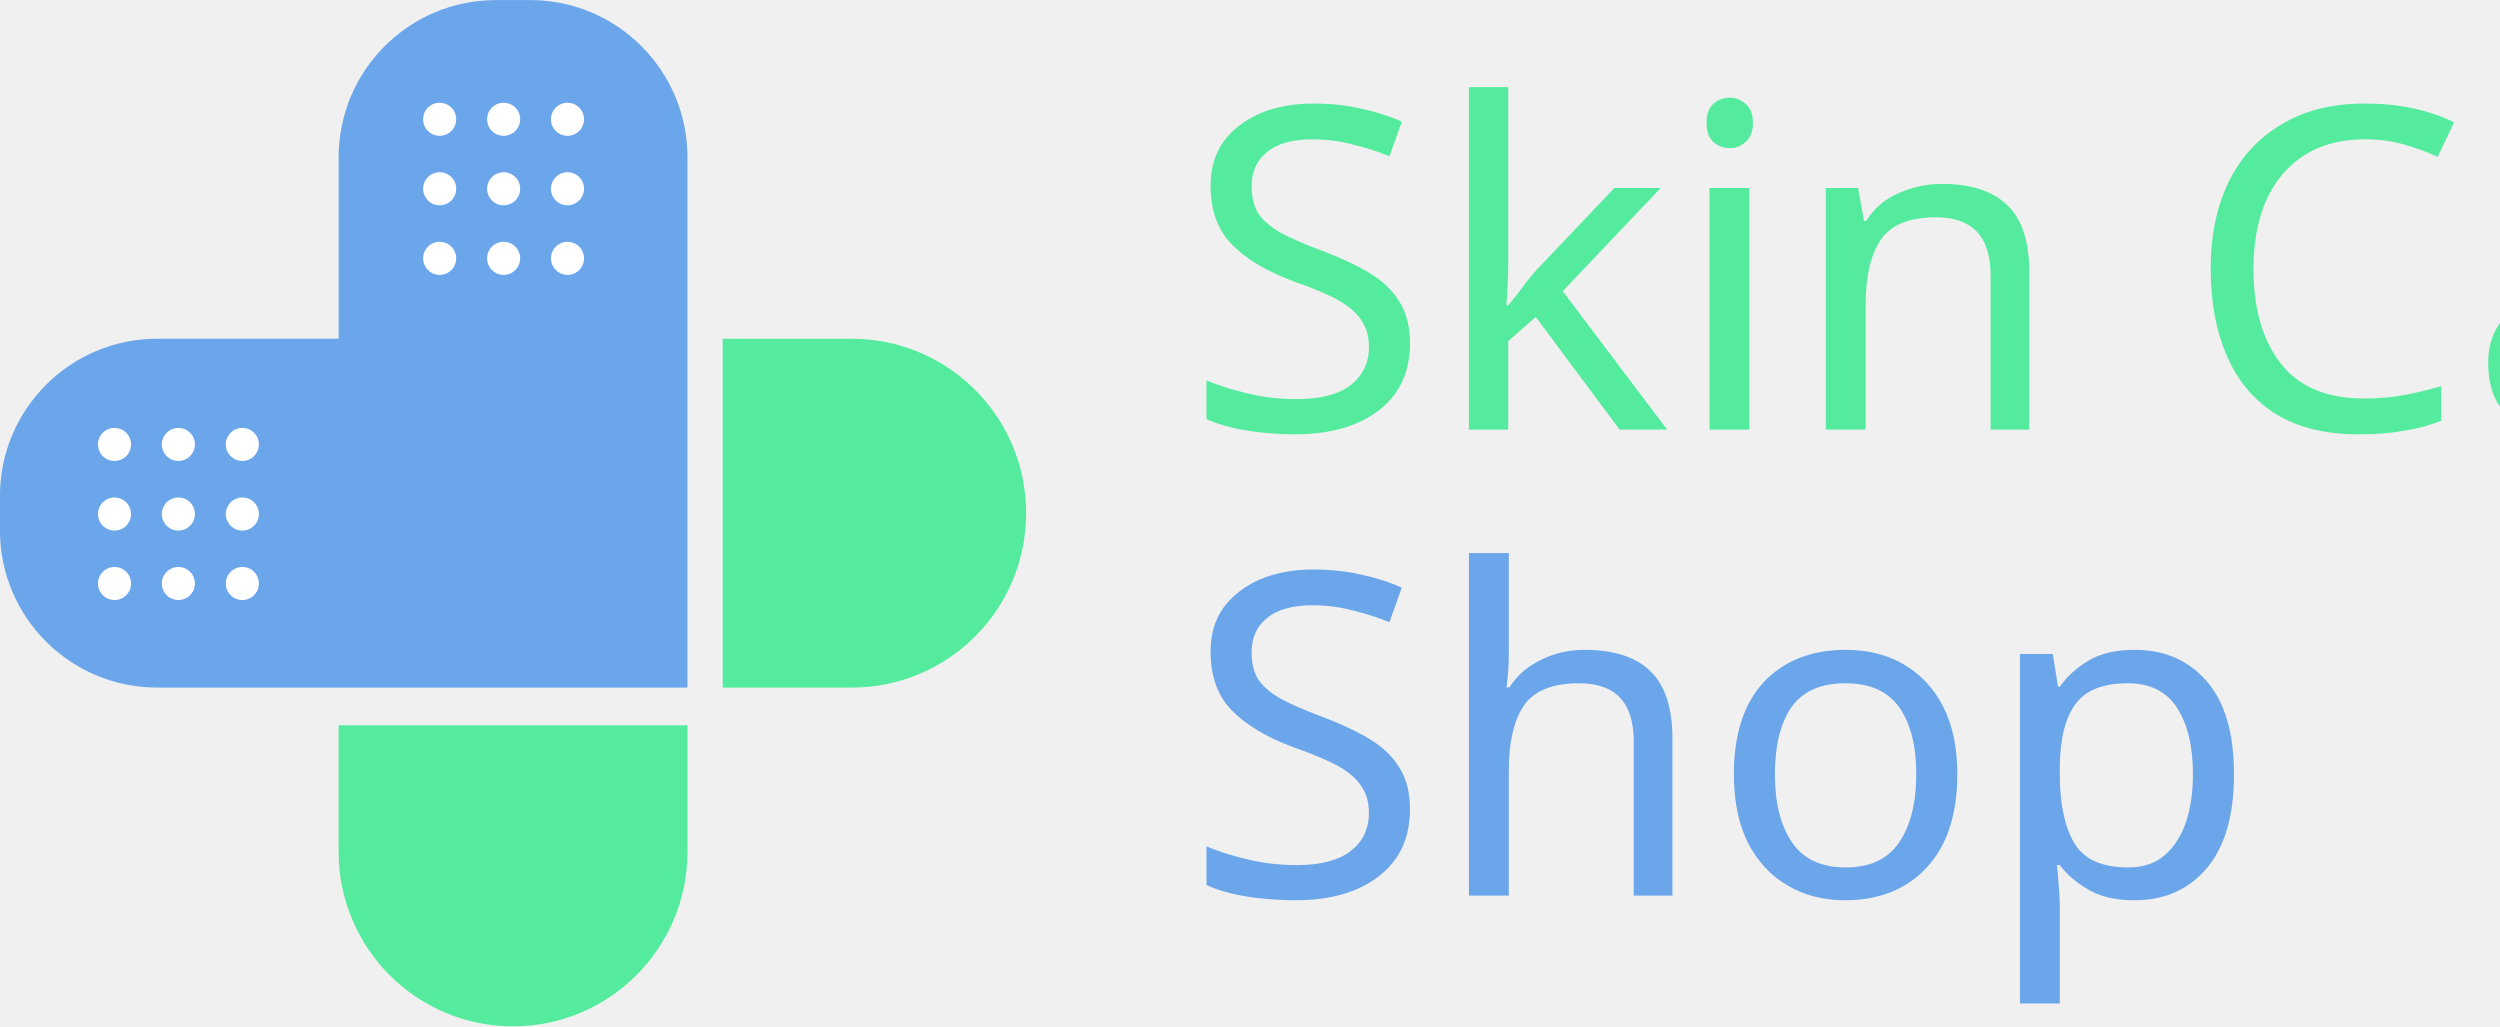
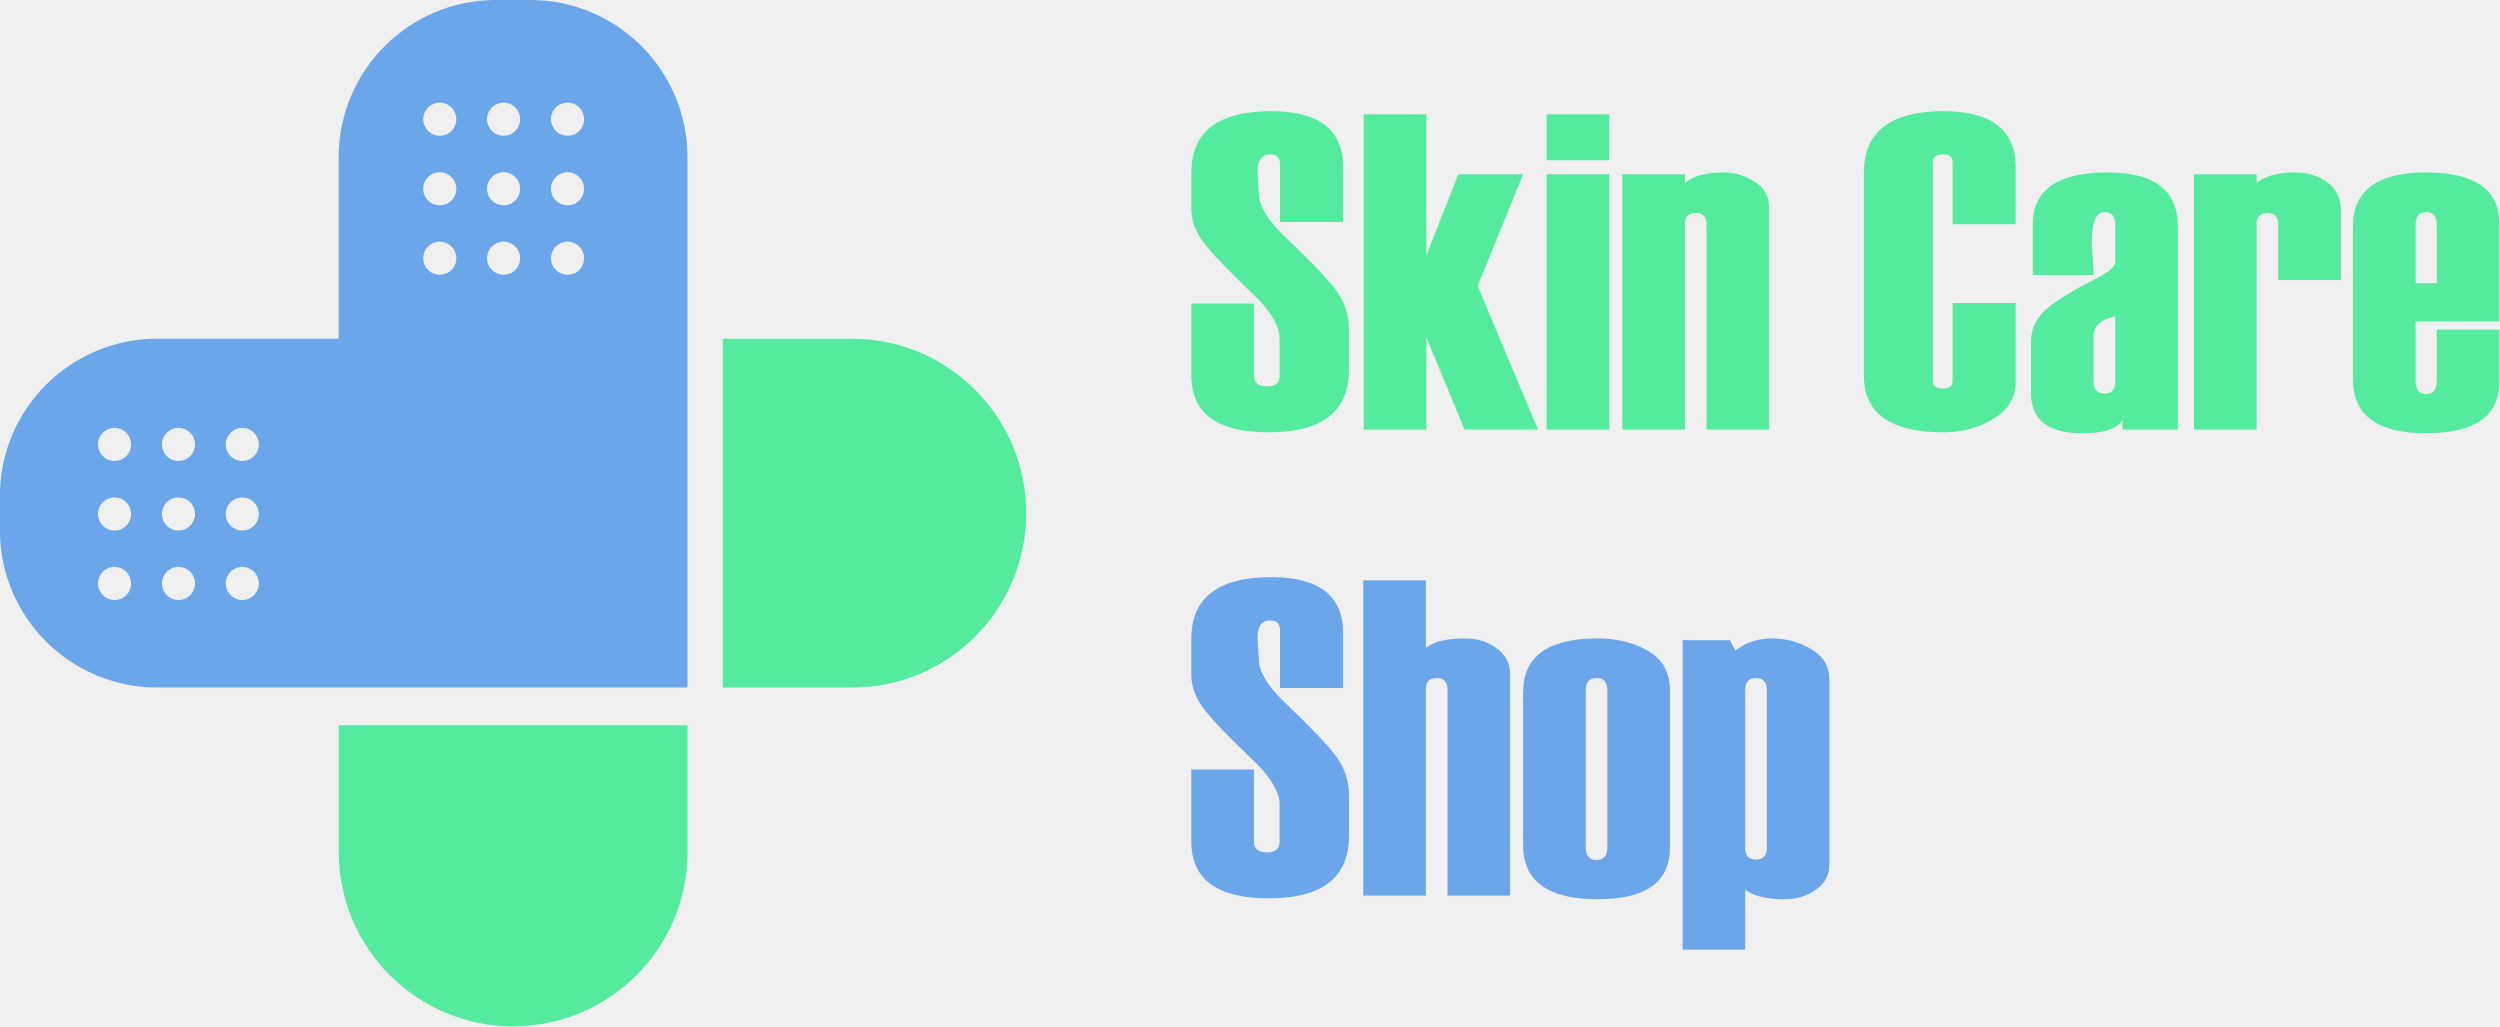
<svg xmlns="http://www.w3.org/2000/svg" width="100%" height="100%" viewBox="0 0 1685 692" version="1.1" xml:space="preserve" style="fill-rule:evenodd;clip-rule:evenodd;stroke-linejoin:round;stroke-miterlimit:2;">
-   <g transform="matrix(1,0,0,1,-15759.2,-11238)">
-     <g transform="matrix(2.57263,0,0,2.03778,-12465.7,3572.23)">
-       <g transform="matrix(2.8311,0,0,3.57417,13460.8,336.795)">
+   <g transform="matrix(1,0,0,1,-25537.6,-11206.8)">
+     <g transform="matrix(2.57263,0,0,2.03778,-4881.68,3572.23)">
+       <g transform="matrix(2.8311,0,0,3.57417,14313.8,321.484)">
        <g transform="matrix(3.47349,0,0,3.47349,-2617.68,-1810.03)">
-           <text x="531.983px" y="808.426px" style="font-family:'Haettenschweiler', sans-serif;font-size:12px;fill:rgb(85,235,158);">Skin Care</text>
-           <text x="531.983px" y="820.841px" style="font-family:'Haettenschweiler', sans-serif;font-size:12px;fill:rgb(107,166,234);">Shop</text>
-         </g>
-         <g transform="matrix(1,0,0,1,-2982.16,-1709.91)">
-           <path d="M2134.13,2731.81C2134.13,2731.81 2117.34,2731.81 2117.34,2731.81C2109.3,2731.81 2102.79,2725.3 2102.79,2717.26C2102.79,2716.21 2102.79,2715.14 2102.79,2714.08C2102.79,2706.05 2109.3,2699.53 2117.34,2699.53L2134.13,2699.53L2134.13,2682.74C2134.13,2674.71 2140.64,2668.19 2148.68,2668.19C2149.74,2668.19 2150.8,2668.19 2151.86,2668.19C2159.9,2668.19 2166.41,2674.71 2166.41,2682.74L2166.41,2731.81C2166.41,2731.81 2134.13,2731.81 2134.13,2731.81Z" style="fill:rgb(107,166,234);" />
+           <g transform="matrix(12,0,0,12,531.983,808.426)">
+             <path d="M0.017,-0.28L0.156,-0.28L0.156,-0.12C0.156,-0.104 0.166,-0.096 0.185,-0.096C0.204,-0.096 0.213,-0.104 0.213,-0.12L0.213,-0.203C0.213,-0.228 0.196,-0.258 0.163,-0.292C0.097,-0.355 0.056,-0.398 0.041,-0.42C0.025,-0.442 0.017,-0.466 0.017,-0.492L0.017,-0.57C0.017,-0.661 0.076,-0.707 0.195,-0.707C0.301,-0.707 0.354,-0.665 0.354,-0.583L0.354,-0.461L0.214,-0.461L0.214,-0.59C0.214,-0.604 0.207,-0.611 0.191,-0.611C0.173,-0.611 0.164,-0.598 0.164,-0.571L0.167,-0.525C0.167,-0.499 0.184,-0.469 0.218,-0.435C0.283,-0.373 0.324,-0.33 0.341,-0.306C0.358,-0.281 0.367,-0.254 0.367,-0.223L0.367,-0.133C0.367,-0.04 0.308,0.006 0.189,0.006C0.074,0.006 0.017,-0.036 0.017,-0.121L0.017,-0.28Z" style="fill:rgb(85,235,158);fill-rule:nonzero;" />
+           </g>
+           <g transform="matrix(12,0,0,12,536.576,808.426)">
+             <path d="M0.404,0L0.241,0L0.156,-0.205L0.156,0L0.017,0L0.017,-0.7L0.156,-0.7L0.156,-0.386L0.227,-0.567L0.371,-0.567L0.27,-0.319L0.404,0Z" style="fill:rgb(85,235,158);fill-rule:nonzero;" />
+           </g>
+           <g transform="matrix(12,0,0,12,541.498,808.426)">
+             <path d="M0.152,-0.598L0.013,-0.598L0.013,-0.7L0.152,-0.7L0.152,-0.598ZM0.152,0L0.013,0L0.013,-0.567L0.152,-0.567L0.152,0Z" style="fill:rgb(85,235,158);fill-rule:nonzero;" />
+           </g>
+           <g transform="matrix(12,0,0,12,543.49,808.426)">
+             <path d="M0.341,0L0.202,0L0.202,-0.455C0.202,-0.472 0.194,-0.481 0.178,-0.481C0.162,-0.481 0.154,-0.473 0.154,-0.456L0.154,0L0.015,0L0.015,-0.567L0.154,-0.567L0.154,-0.548C0.172,-0.563 0.201,-0.571 0.24,-0.571C0.265,-0.571 0.288,-0.564 0.309,-0.55C0.331,-0.537 0.341,-0.517 0.341,-0.49L0.341,0Z" style="fill:rgb(85,235,158);fill-rule:nonzero;" />
+           </g>
+           <g transform="matrix(12,0,0,12,549.901,808.426)">
+             <path d="M0.354,-0.456L0.214,-0.456L0.214,-0.594C0.214,-0.606 0.207,-0.611 0.193,-0.611C0.178,-0.611 0.17,-0.606 0.17,-0.594L0.17,-0.108C0.17,-0.097 0.178,-0.091 0.193,-0.091C0.207,-0.091 0.214,-0.097 0.214,-0.108L0.214,-0.281L0.354,-0.281L0.354,-0.104C0.354,-0.07 0.337,-0.044 0.305,-0.024C0.272,-0.004 0.235,0.006 0.194,0.006C0.076,0.006 0.017,-0.036 0.017,-0.12L0.017,-0.57C0.017,-0.661 0.076,-0.707 0.194,-0.707C0.3,-0.707 0.354,-0.665 0.354,-0.583L0.354,-0.456Z" style="fill:rgb(85,235,158);fill-rule:nonzero;" />
+           </g>
+           <g transform="matrix(12,0,0,12,554.342,808.426)">
+             <path d="M0.344,0L0.221,0L0.221,-0.022C0.21,-0.002 0.181,0.008 0.131,0.008C0.056,0.008 0.018,-0.022 0.018,-0.081L0.018,-0.195C0.018,-0.22 0.027,-0.242 0.045,-0.261C0.064,-0.28 0.101,-0.304 0.156,-0.332C0.188,-0.348 0.205,-0.361 0.205,-0.371L0.205,-0.455C0.205,-0.474 0.197,-0.483 0.181,-0.483C0.162,-0.483 0.153,-0.46 0.153,-0.415C0.153,-0.407 0.154,-0.395 0.155,-0.379C0.156,-0.363 0.157,-0.351 0.157,-0.343L0.022,-0.343L0.022,-0.456C0.022,-0.533 0.078,-0.571 0.188,-0.571C0.292,-0.571 0.344,-0.531 0.344,-0.451L0.344,0ZM0.205,-0.106L0.205,-0.252C0.173,-0.244 0.157,-0.23 0.157,-0.209L0.157,-0.106C0.157,-0.089 0.165,-0.08 0.182,-0.08C0.197,-0.08 0.205,-0.089 0.205,-0.106Z" style="fill:rgb(85,235,158);fill-rule:nonzero;" />
+           </g>
+           <g transform="matrix(12,0,0,12,558.672,808.426)">
+             <path d="M0.345,-0.332L0.206,-0.332L0.206,-0.455C0.206,-0.472 0.198,-0.481 0.182,-0.481C0.166,-0.481 0.158,-0.473 0.158,-0.456L0.158,0L0.019,0L0.019,-0.567L0.158,-0.567L0.158,-0.548C0.177,-0.563 0.205,-0.571 0.244,-0.571C0.272,-0.571 0.296,-0.563 0.315,-0.549C0.335,-0.534 0.345,-0.514 0.345,-0.49L0.345,-0.332Z" style="fill:rgb(85,235,158);fill-rule:nonzero;" />
+           </g>
+           <g transform="matrix(12,0,0,12,562.944,808.426)">
+             <path d="M0.341,-0.24L0.155,-0.24L0.155,-0.108C0.155,-0.089 0.163,-0.079 0.179,-0.079C0.194,-0.079 0.202,-0.089 0.202,-0.108L0.202,-0.222L0.341,-0.222L0.341,-0.107C0.341,-0.03 0.287,0.008 0.178,0.008C0.07,0.008 0.016,-0.032 0.016,-0.112L0.016,-0.451C0.016,-0.531 0.07,-0.571 0.178,-0.571C0.287,-0.571 0.341,-0.533 0.341,-0.456L0.341,-0.24ZM0.202,-0.325L0.202,-0.455C0.202,-0.474 0.194,-0.483 0.179,-0.483C0.163,-0.483 0.155,-0.474 0.155,-0.455L0.155,-0.325L0.202,-0.325Z" style="fill:rgb(85,235,158);fill-rule:nonzero;" />
+           </g>
+           <g transform="matrix(12,0,0,12,531.983,820.841)">
+             <path d="M0.017,-0.28L0.156,-0.28L0.156,-0.12C0.156,-0.104 0.166,-0.096 0.185,-0.096C0.204,-0.096 0.213,-0.104 0.213,-0.12L0.213,-0.203C0.213,-0.228 0.196,-0.258 0.163,-0.292C0.097,-0.355 0.056,-0.398 0.041,-0.42C0.025,-0.442 0.017,-0.466 0.017,-0.492L0.017,-0.57C0.017,-0.661 0.076,-0.707 0.195,-0.707C0.301,-0.707 0.354,-0.665 0.354,-0.583L0.354,-0.461L0.214,-0.461L0.214,-0.59C0.214,-0.604 0.207,-0.611 0.191,-0.611C0.173,-0.611 0.164,-0.598 0.164,-0.571L0.167,-0.525C0.167,-0.499 0.184,-0.469 0.218,-0.435C0.283,-0.373 0.324,-0.33 0.341,-0.306C0.358,-0.281 0.367,-0.254 0.367,-0.223L0.367,-0.133C0.367,-0.04 0.308,0.006 0.189,0.006C0.074,0.006 0.017,-0.036 0.017,-0.121L0.017,-0.28Z" style="fill:rgb(107,166,234);fill-rule:nonzero;" />
+           </g>
+           <g transform="matrix(12,0,0,12,536.576,820.841)">
+             <path d="M0.342,0L0.203,0L0.203,-0.457C0.203,-0.474 0.195,-0.483 0.179,-0.483C0.163,-0.483 0.155,-0.475 0.155,-0.458L0.155,0L0.016,0L0.016,-0.7L0.155,-0.7L0.155,-0.55C0.172,-0.564 0.201,-0.571 0.241,-0.571C0.269,-0.571 0.292,-0.564 0.312,-0.549C0.332,-0.535 0.342,-0.516 0.342,-0.492L0.342,0Z" style="fill:rgb(107,166,234);fill-rule:nonzero;" />
+           </g>
+           <g transform="matrix(12,0,0,12,540.871,820.841)">
+             <path d="M0.013,-0.112L0.013,-0.451C0.013,-0.531 0.068,-0.571 0.178,-0.571C0.221,-0.571 0.258,-0.562 0.291,-0.543C0.323,-0.524 0.339,-0.495 0.339,-0.456L0.339,-0.107C0.339,-0.03 0.286,0.008 0.178,0.008C0.068,0.008 0.013,-0.032 0.013,-0.112ZM0.2,-0.108L0.2,-0.455C0.2,-0.474 0.192,-0.483 0.176,-0.483C0.16,-0.483 0.152,-0.474 0.152,-0.455L0.152,-0.108C0.152,-0.089 0.16,-0.079 0.176,-0.079C0.192,-0.079 0.2,-0.089 0.2,-0.108Z" style="fill:rgb(107,166,234);fill-rule:nonzero;" />
+           </g>
+           <g transform="matrix(12,0,0,12,545.096,820.841)">
+             <path d="M0.154,-0.013L0.154,0.12L0.015,0.12L0.015,-0.567L0.12,-0.567L0.132,-0.544C0.155,-0.562 0.182,-0.571 0.213,-0.571C0.245,-0.571 0.274,-0.563 0.301,-0.547C0.328,-0.531 0.341,-0.508 0.341,-0.478L0.341,-0.071C0.341,-0.047 0.332,-0.028 0.312,-0.014C0.292,0.001 0.269,0.008 0.24,0.008C0.202,0.008 0.173,0.001 0.154,-0.013ZM0.202,-0.106L0.202,-0.457C0.202,-0.474 0.194,-0.483 0.178,-0.483C0.162,-0.483 0.154,-0.474 0.154,-0.457L0.154,-0.105C0.154,-0.088 0.162,-0.08 0.178,-0.08C0.194,-0.08 0.202,-0.089 0.202,-0.106Z" style="fill:rgb(107,166,234);fill-rule:nonzero;" />
+           </g>
        </g>
        <g transform="matrix(1,0,0,1,-2982.16,-1709.91)">
          <path d="M2166.41,2735.3L2166.41,2747.02C2166.41,2755.93 2159.18,2763.16 2150.27,2763.16L2150.27,2763.16C2141.36,2763.16 2134.13,2755.93 2134.13,2747.02L2134.13,2735.3L2166.41,2735.3ZM2181.61,2699.53C2190.53,2699.53 2197.75,2706.76 2197.75,2715.67L2197.75,2715.67C2197.75,2724.59 2190.53,2731.81 2181.61,2731.81L2169.67,2731.81L2169.67,2699.53L2181.61,2699.53Z" style="fill:rgb(85,235,158);" />
        </g>
-         <g transform="matrix(1,0,0,1,-2981.07,-1709.91)">
-           <circle cx="2142.39" cy="2679.22" r="1.53" style="fill:white;" />
-         </g>
-         <g transform="matrix(1,0,0,1,-3011.16,-1679.82)">
-           <circle cx="2142.39" cy="2679.22" r="1.53" style="fill:white;" />
-         </g>
-         <g transform="matrix(1,0,0,1,-2981.07,-1703.48)">
-           <circle cx="2142.39" cy="2679.22" r="1.53" style="fill:white;" />
-         </g>
-         <g transform="matrix(1,0,0,1,-3011.16,-1673.38)">
-           <circle cx="2142.39" cy="2679.22" r="1.53" style="fill:white;" />
-         </g>
-         <g transform="matrix(1,0,0,1,-2981.07,-1697.04)">
-           <circle cx="2142.39" cy="2679.22" r="1.53" style="fill:white;" />
-         </g>
-         <g transform="matrix(1,0,0,1,-3011.16,-1666.95)">
-           <circle cx="2142.39" cy="2679.22" r="1.53" style="fill:white;" />
-         </g>
-         <g transform="matrix(1,0,0,1,-2975.15,-1709.91)">
-           <circle cx="2142.39" cy="2679.22" r="1.53" style="fill:white;" />
-         </g>
-         <g transform="matrix(1,0,0,1,-3005.25,-1679.82)">
-           <circle cx="2142.39" cy="2679.22" r="1.53" style="fill:white;" />
-         </g>
-         <g transform="matrix(1,0,0,1,-2975.15,-1703.48)">
-           <circle cx="2142.39" cy="2679.22" r="1.53" style="fill:white;" />
-         </g>
-         <g transform="matrix(1,0,0,1,-3005.25,-1673.38)">
-           <circle cx="2142.39" cy="2679.22" r="1.53" style="fill:white;" />
-         </g>
-         <g transform="matrix(1,0,0,1,-2975.15,-1697.04)">
-           <circle cx="2142.39" cy="2679.22" r="1.53" style="fill:white;" />
-         </g>
-         <g transform="matrix(1,0,0,1,-3005.25,-1666.95)">
-           <circle cx="2142.39" cy="2679.22" r="1.53" style="fill:white;" />
-         </g>
-         <g transform="matrix(1,0,0,1,-2969.24,-1709.91)">
-           <circle cx="2142.39" cy="2679.22" r="1.53" style="fill:white;" />
-         </g>
-         <g transform="matrix(1,0,0,1,-2999.33,-1679.82)">
-           <circle cx="2142.39" cy="2679.22" r="1.53" style="fill:white;" />
-         </g>
-         <g transform="matrix(1,0,0,1,-2969.24,-1703.48)">
-           <circle cx="2142.39" cy="2679.22" r="1.53" style="fill:white;" />
-         </g>
-         <g transform="matrix(1,0,0,1,-2999.33,-1673.38)">
-           <circle cx="2142.39" cy="2679.22" r="1.53" style="fill:white;" />
-         </g>
-         <g transform="matrix(1,0,0,1,-2969.24,-1697.04)">
-           <circle cx="2142.39" cy="2679.22" r="1.53" style="fill:white;" />
-         </g>
-         <g transform="matrix(1,0,0,1,-2999.33,-1666.95)">
-           <circle cx="2142.39" cy="2679.22" r="1.53" style="fill:white;" />
+         <g transform="matrix(0.137299,0,0,0.137299,-4385.67,-580.411)">
+           <path d="M25765.9,11670.2C25765.9,11670.2 25643.6,11670.2 25643.6,11670.2C25585.1,11670.2 25537.6,11622.8 25537.6,11564.2C25537.6,11556.5 25537.6,11548.8 25537.6,11541.1C25537.6,11482.6 25585.1,11435.1 25643.6,11435.1L25765.9,11435.1L25765.9,11312.8C25765.9,11254.3 25813.4,11206.8 25871.9,11206.8C25879.6,11206.8 25887.3,11206.8 25895,11206.8C25953.6,11206.8 26001,11254.3 26001,11312.8L26001,11670.2C26001,11670.2 25765.9,11670.2 25765.9,11670.2ZM25657.9,11588.9C25664.1,11588.9 25669.1,11593.9 25669.1,11600.1C25669.1,11606.2 25664.1,11611.2 25657.9,11611.2C25651.8,11611.2 25646.8,11606.2 25646.8,11600.1C25646.8,11593.9 25651.8,11588.9 25657.9,11588.9ZM25701,11588.9C25707.1,11588.9 25712.1,11593.9 25712.1,11600.1C25712.1,11606.2 25707.1,11611.2 25701,11611.2C25694.8,11611.2 25689.8,11606.2 25689.8,11600.1C25689.8,11593.9 25694.8,11588.9 25701,11588.9ZM25614.9,11588.9C25621,11588.9 25626,11593.9 25626,11600.1C25626,11606.2 25621,11611.2 25614.9,11611.2C25608.7,11611.2 25603.7,11606.2 25603.7,11600.1C25603.7,11593.9 25608.7,11588.9 25614.9,11588.9ZM25657.9,11542.1C25664.1,11542.1 25669.1,11547.1 25669.1,11553.2C25669.1,11559.4 25664.1,11564.4 25657.9,11564.4C25651.8,11564.4 25646.8,11559.4 25646.8,11553.2C25646.8,11547.1 25651.8,11542.1 25657.9,11542.1ZM25701,11542.1C25707.1,11542.1 25712.1,11547.1 25712.1,11553.2C25712.1,11559.4 25707.1,11564.4 25701,11564.4C25694.8,11564.4 25689.8,11559.4 25689.8,11553.2C25689.8,11547.1 25694.8,11542.1 25701,11542.1ZM25614.9,11542.1C25621,11542.1 25626,11547.1 25626,11553.2C25626,11559.4 25621,11564.4 25614.9,11564.4C25608.7,11564.4 25603.7,11559.4 25603.7,11553.2C25603.7,11547.1 25608.7,11542.1 25614.9,11542.1ZM25657.9,11495.2C25664.1,11495.2 25669.1,11500.2 25669.1,11506.4C25669.1,11512.5 25664.1,11517.5 25657.9,11517.5C25651.8,11517.5 25646.8,11512.5 25646.8,11506.4C25646.8,11500.2 25651.8,11495.2 25657.9,11495.2ZM25701,11495.2C25707.1,11495.2 25712.1,11500.2 25712.1,11506.4C25712.1,11512.5 25707.1,11517.5 25701,11517.5C25694.8,11517.5 25689.8,11512.5 25689.8,11506.4C25689.8,11500.2 25694.8,11495.2 25701,11495.2ZM25614.9,11495.2C25621,11495.2 25626,11500.2 25626,11506.4C25626,11512.5 25621,11517.5 25614.9,11517.5C25608.7,11517.5 25603.7,11512.5 25603.7,11506.4C25603.7,11500.2 25608.7,11495.2 25614.9,11495.2ZM25877.1,11369.7C25883.2,11369.7 25888.2,11374.7 25888.2,11380.9C25888.2,11387 25883.2,11392 25877.1,11392C25870.9,11392 25865.9,11387 25865.9,11380.9C25865.9,11374.7 25870.9,11369.7 25877.1,11369.7ZM25920.2,11369.7C25926.3,11369.7 25931.3,11374.7 25931.3,11380.9C25931.3,11387 25926.3,11392 25920.2,11392C25914,11392 25909,11387 25909,11380.9C25909,11374.7 25914,11369.7 25920.2,11369.7ZM25834,11369.7C25840.2,11369.7 25845.2,11374.7 25845.2,11380.9C25845.2,11387 25840.2,11392 25834,11392C25827.9,11392 25822.9,11387 25822.9,11380.9C25822.9,11374.7 25827.9,11369.7 25834,11369.7ZM25877.1,11322.9C25883.2,11322.9 25888.2,11327.9 25888.2,11334C25888.2,11340.2 25883.2,11345.2 25877.1,11345.2C25870.9,11345.2 25865.9,11340.2 25865.9,11334C25865.9,11327.9 25870.9,11322.9 25877.1,11322.9ZM25920.2,11322.9C25926.3,11322.9 25931.3,11327.9 25931.3,11334C25931.3,11340.2 25926.3,11345.2 25920.2,11345.2C25914,11345.2 25909,11340.2 25909,11334C25909,11327.9 25914,11322.9 25920.2,11322.9ZM25834,11322.9C25840.2,11322.9 25845.2,11327.9 25845.2,11334C25845.2,11340.2 25840.2,11345.2 25834,11345.2C25827.9,11345.2 25822.9,11340.2 25822.9,11334C25822.9,11327.9 25827.9,11322.9 25834,11322.9ZM25877.1,11276C25883.2,11276 25888.2,11281 25888.2,11287.1C25888.2,11293.3 25883.2,11298.3 25877.1,11298.3C25870.9,11298.3 25865.9,11293.3 25865.9,11287.1C25865.9,11281 25870.9,11276 25877.1,11276ZM25920.2,11276C25926.3,11276 25931.3,11281 25931.3,11287.1C25931.3,11293.3 25926.3,11298.3 25920.2,11298.3C25914,11298.3 25909,11293.3 25909,11287.1C25909,11281 25914,11276 25920.2,11276ZM25834,11276C25840.2,11276 25845.2,11281 25845.2,11287.1C25845.2,11293.3 25840.2,11298.3 25834,11298.3C25827.9,11298.3 25822.9,11293.3 25822.9,11287.1C25822.9,11281 25827.9,11276 25834,11276Z" style="fill:rgb(107,166,234);" />
        </g>
      </g>
    </g>
  </g>
</svg>
